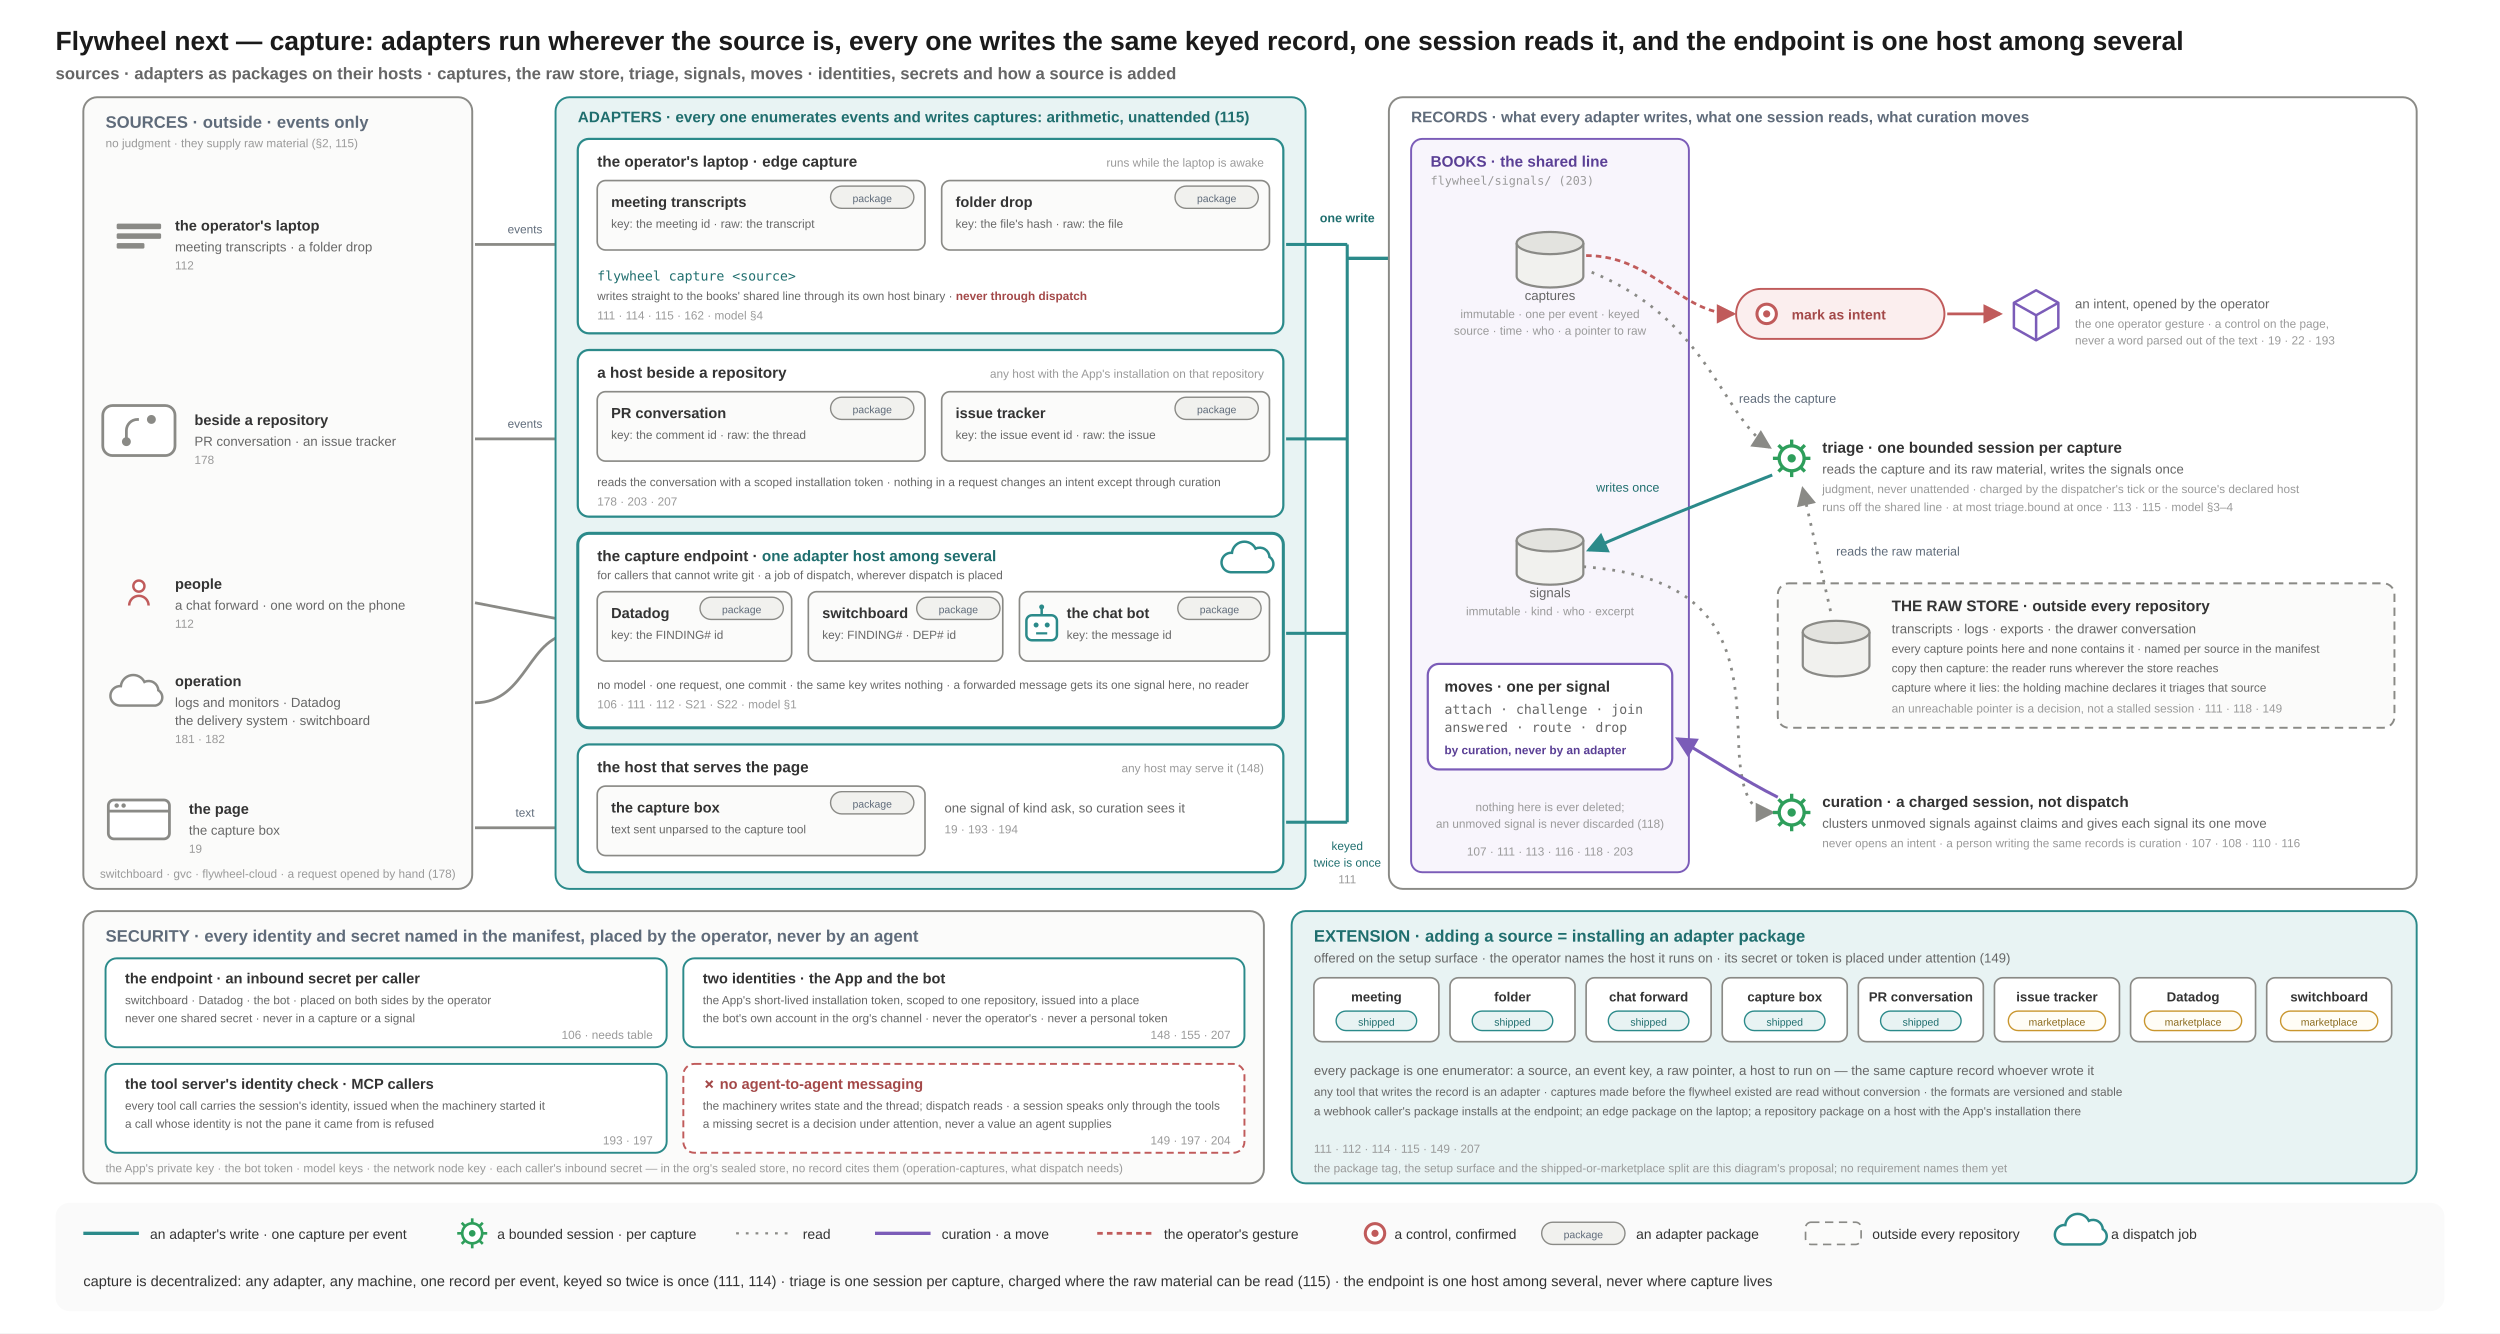
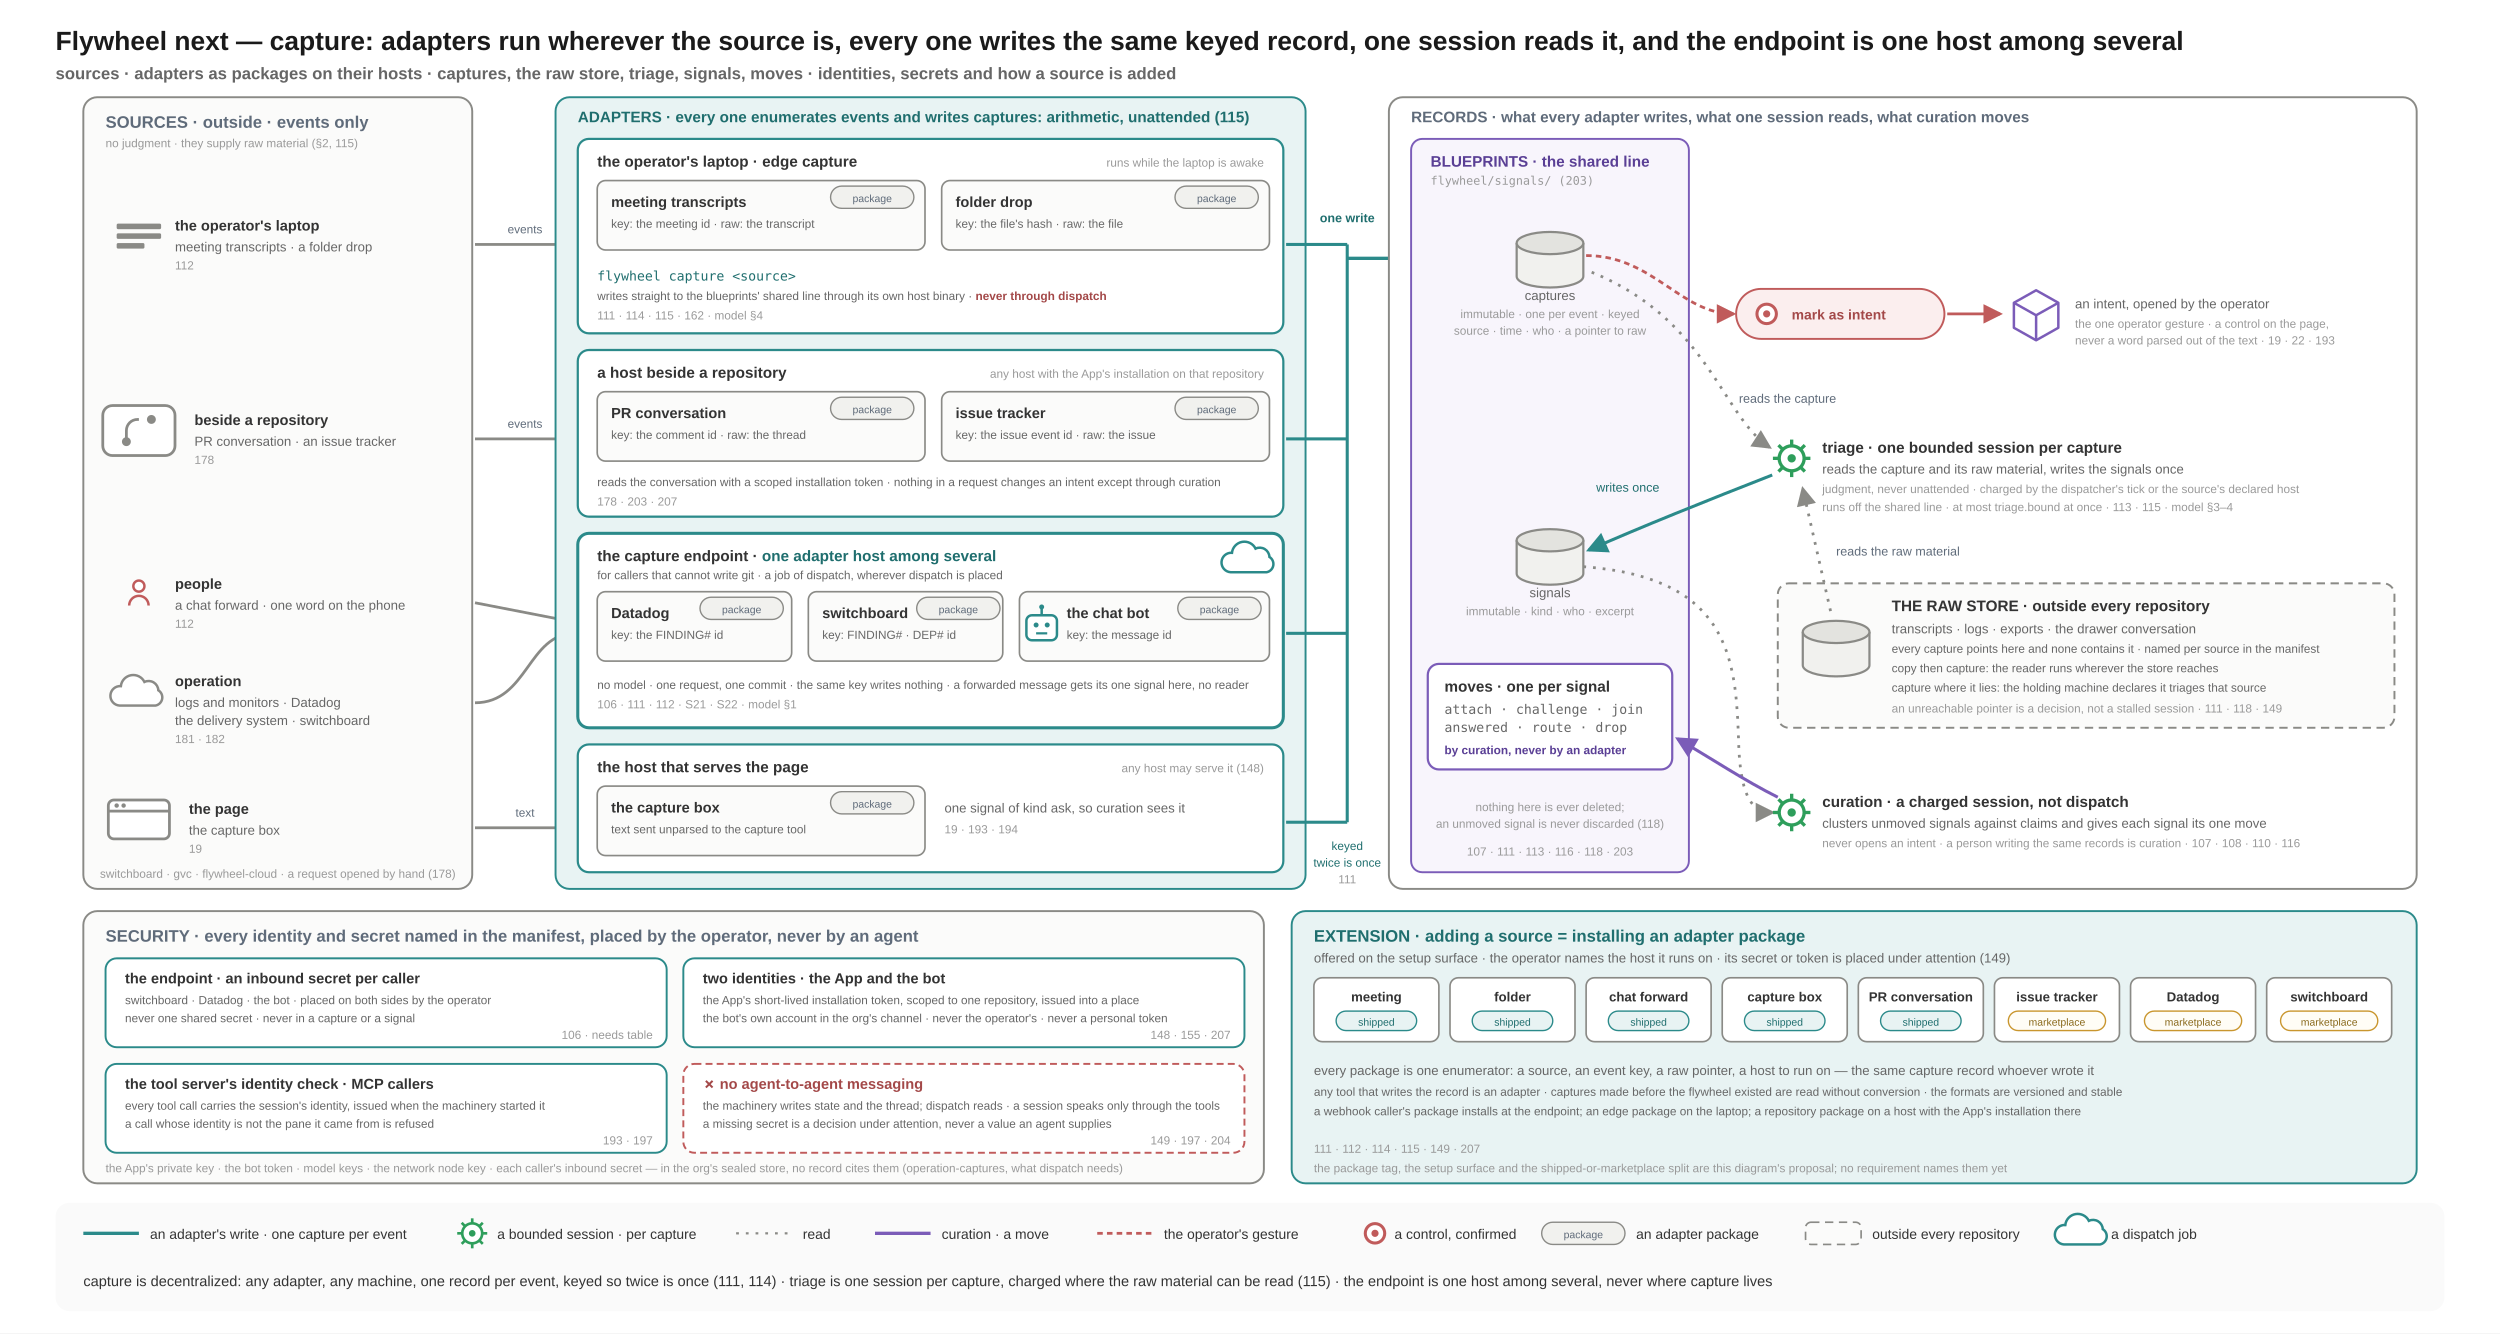
<svg xmlns="http://www.w3.org/2000/svg" viewBox="0 0 1800 960" font-family="-apple-system, 'Helvetica Neue', Arial, sans-serif">
  <defs>
    <marker id="mN" viewBox="0 0 10 10" refX="8.5" refY="5" markerWidth="7" markerHeight="7" orient="auto-start-reverse">
      <path d="M0 0L10 5L0 10z" fill="#8a8a86" />
    </marker>
    <marker id="mR" viewBox="0 0 10 10" refX="8.5" refY="5" markerWidth="7" markerHeight="7" orient="auto-start-reverse">
      <path d="M0 0L10 5L0 10z" fill="#c05b5b" />
    </marker>
    <marker id="mP" viewBox="0 0 10 10" refX="8.5" refY="5" markerWidth="7" markerHeight="7" orient="auto-start-reverse">
      <path d="M0 0L10 5L0 10z" fill="#7b5cb8" />
    </marker>
    <marker id="mT" viewBox="0 0 10 10" refX="8.5" refY="5" markerWidth="7" markerHeight="7" orient="auto-start-reverse">
      <path d="M0 0L10 5L0 10z" fill="#2b8a8a" />
    </marker>
    <g id="gear">
      <circle r="9" fill="#fff" stroke="currentColor" stroke-width="2.4" />
      <circle r="3" fill="currentColor" />
      <g stroke="currentColor" stroke-width="2.4">
        <line y1="-9" y2="-13.5" />
        <line y1="9" y2="13.5" />
        <line x1="-9" x2="-13.5" />
        <line x1="9" x2="13.5" />
        <line x1="-6.4" y1="-6.4" x2="-9.5" y2="-9.5" />
        <line x1="6.4" y1="6.4" x2="9.5" y2="9.5" />
        <line x1="-6.4" y1="6.4" x2="-9.5" y2="9.5" />
        <line x1="6.4" y1="-6.4" x2="9.5" y2="-9.5" />
      </g>
    </g>
    <g id="repo">
      <rect x="-26" y="-18" width="52" height="36" rx="7" fill="#fff" stroke="currentColor" stroke-width="2" />
      <circle cx="-9" cy="8" r="3.2" fill="currentColor" />
      <circle cx="9" cy="-8" r="3.2" fill="currentColor" />
      <path d="M -9 8 v-8 a 8 8 0 0 1 8 -8 h 1" fill="none" stroke="currentColor" stroke-width="2" />
    </g>
    <g id="person">
      <circle cy="-6" r="4" fill="#fff" stroke="currentColor" stroke-width="1.8" />
      <path d="M -7 8 a 7 7 0 0 1 14 0" fill="none" stroke="currentColor" stroke-width="1.8" />
    </g>
    <g id="people">
      <circle cy="-5" r="4" fill="none" stroke="currentColor" stroke-width="1.8" />
      <path d="M -8 9 a 8 7 0 0 1 16 0" fill="none" stroke="currentColor" stroke-width="1.8" />
    </g>
    <g id="browser">
      <rect x="-22" y="-14" width="44" height="28" rx="4" fill="#fff" stroke="currentColor" stroke-width="2" />
      <line x1="-22" y1="-6" x2="22" y2="-6" stroke="currentColor" stroke-width="2" />
      <circle cx="-16" cy="-10" r="1.6" fill="currentColor" />
      <circle cx="-11" cy="-10" r="1.6" fill="currentColor" />
    </g>
    <g id="cyl">
      <path d="M -24 -11 L -24 13 A 24 8 0 0 0 24 13 L 24 -11" fill="#f1f1ee" stroke="#8a8a86" stroke-width="1.6" />
      <ellipse cx="0" cy="-11" rx="24" ry="8" fill="#e3e3df" stroke="#8a8a86" stroke-width="1.6" />
    </g>
    <g id="marker">
      <circle r="7" fill="#fff" stroke="currentColor" stroke-width="2.2" />
      <circle r="2.6" fill="currentColor" />
    </g>
    <g id="rows" fill="#8a8a86">
      <rect x="-16" y="-9" width="32" height="4" rx="1" />
      <rect x="-16" y="-2" width="32" height="4" rx="1" />
      <rect x="-16" y="5" width="20" height="4" rx="1" />
    </g>
    <g id="cube" stroke="currentColor" stroke-width="1.8" stroke-linejoin="round">
      <path d="M -16 -8 L 0 -17 L 16 -8 L 16 10 L 0 19 L -16 10 Z" fill="#fff" />
      <path d="M -16 -8 L 0 1 L 16 -8 M 0 1 L 0 19" fill="none" />
    </g>
    <g id="cloud" fill="#fff" stroke="currentColor" stroke-width="1.8">
      <path d="M -14 8 a 7 7 0 0 1 1 -14 a 9 9 0 0 1 17 -3 a 7 7 0 0 1 10 6 a 6 6 0 0 1 -2 11 z" />
    </g>
    <g id="pkg">
      <rect x="-30" y="-8" width="60" height="16" rx="8" fill="#f1f1ee" stroke="#8a8a86" stroke-width="1" />
      <text y="3.5" font-size="7.5" fill="#5f6b7a" text-anchor="middle" font-family="-apple-system, 'Helvetica Neue', Arial, sans-serif">package</text>
    </g>
    <g id="bot">
      <rect x="-11" y="-9" width="22" height="18" rx="4" fill="#fff" stroke="currentColor" stroke-width="1.8" />
      <circle cx="-4" cy="-2" r="1.8" fill="currentColor" />
      <circle cx="4" cy="-2" r="1.8" fill="currentColor" />
      <line x1="-4" y1="4" x2="4" y2="4" stroke="currentColor" stroke-width="1.6" />
      <line x1="0" y1="-9" x2="0" y2="-14" stroke="currentColor" stroke-width="1.8" />
      <circle cy="-15" r="1.8" fill="currentColor" />
    </g>
  </defs>
  <rect width="1800" height="960" fill="#fff" />
  <text x="40" y="36" font-size="19" font-weight="700" fill="#1a1a1a">Flywheel next — capture: adapters run wherever the source is, every one writes the same keyed record, one session reads it, and the endpoint is one host among several</text>
  <text x="40" y="57" font-size="12" font-weight="700" fill="#666">sources · adapters as packages on their hosts · captures, the raw store, triage, signals, moves · identities, secrets and how a source is added</text>
  <rect x="60" y="70" width="280" height="570" rx="10" fill="#fbfbfa" stroke="#8a8a86" stroke-width="1.4" />
  <text x="76" y="92" font-size="12" font-weight="700" fill="#5f6b7a">SOURCES · outside · events only</text>
  <text x="76" y="106" font-size="8.5" fill="#999">no judgment · they supply raw material (§2, 115)</text>
  <use href="#rows" x="100" y="170" color="#8a8a86" />
  <text x="126" y="166" font-size="10.5" font-weight="700" fill="#333">the operator's laptop</text>
  <text x="126" y="181" font-size="9.5" fill="#666">meeting transcripts · a folder drop</text>
  <text x="126" y="194" font-size="8.5" fill="#999">112</text>
  <use href="#repo" x="100" y="310" color="#8a8a86" />
  <text x="140" y="306" font-size="10.5" font-weight="700" fill="#333">beside a repository</text>
  <text x="140" y="321" font-size="9.5" fill="#666">PR conversation · an issue tracker</text>
  <text x="140" y="334" font-size="8.5" fill="#999">178</text>
  <use href="#person" x="100" y="428" color="#c05b5b" />
  <text x="126" y="424" font-size="10.5" font-weight="700" fill="#333">people</text>
  <text x="126" y="439" font-size="9.5" fill="#666">a chat forward · one word on the phone</text>
  <text x="126" y="452" font-size="8.5" fill="#999">112</text>
  <use href="#cloud" x="100" y="500" color="#8a8a86" />
  <text x="126" y="494" font-size="10.5" font-weight="700" fill="#333">operation</text>
  <text x="126" y="509" font-size="9.5" fill="#666">logs and monitors · Datadog</text>
  <text x="126" y="522" font-size="9.5" fill="#666">the delivery system · switchboard</text>
  <text x="126" y="535" font-size="8.5" fill="#999">181 · 182</text>
  <use href="#browser" x="100" y="590" color="#8a8a86" />
  <text x="136" y="586" font-size="10.5" font-weight="700" fill="#333">the page</text>
  <text x="136" y="601" font-size="9.5" fill="#666">the capture box</text>
  <text x="136" y="614" font-size="8.5" fill="#999">19</text>
  <text x="200" y="632" font-size="8.5" fill="#999" text-anchor="middle">switchboard · gvc · flywheel-cloud · a request opened by hand (178)</text>
  <path d="M 342 176 L 414 176" fill="none" stroke="#8a8a86" stroke-width="2" marker-end="url(#mN)" />
  <path d="M 342 316 L 414 316" fill="none" stroke="#8a8a86" stroke-width="2" marker-end="url(#mN)" />
  <path d="M 342 434 L 414 448" fill="none" stroke="#8a8a86" stroke-width="2" marker-end="url(#mN)" />
  <path d="M 342 506 C 380 506, 380 456, 414 456" fill="none" stroke="#8a8a86" stroke-width="2" marker-end="url(#mN)" />
  <path d="M 342 596 L 414 596" fill="none" stroke="#8a8a86" stroke-width="2" marker-end="url(#mN)" />
  <text x="378" y="168" font-size="8.5" fill="#5f6b7a" text-anchor="middle">events</text>
  <text x="378" y="308" font-size="8.5" fill="#5f6b7a" text-anchor="middle">events</text>
  <text x="378" y="588" font-size="8.5" fill="#5f6b7a" text-anchor="middle">text</text>
  <rect x="400" y="70" width="540" height="570" rx="10" fill="#e8f3f3" stroke="#2b8a8a" stroke-width="1.4" />
  <text x="416" y="88" font-size="11" font-weight="700" fill="#1f6e6e">ADAPTERS · every one enumerates events and writes captures: arithmetic, unattended (115)</text>
  <rect x="416" y="100" width="508" height="140" rx="8" fill="#fff" stroke="#2b8a8a" stroke-width="1.6" />
  <text x="430" y="120" font-size="11" font-weight="700" fill="#333">the operator's laptop · edge capture</text>
  <text x="910" y="120" font-size="8.5" fill="#999" text-anchor="end">runs while the laptop is awake</text>
  <rect x="430" y="130" width="236" height="50" rx="6" fill="#fbfbfa" stroke="#8a8a86" stroke-width="1.2" />
  <text x="440" y="149" font-size="10.5" font-weight="700" fill="#333">meeting transcripts</text>
  <text x="440" y="164" font-size="8.5" fill="#666">key: the meeting id · raw: the transcript</text>
  <use href="#pkg" x="628" y="142" />
  <rect x="678" y="130" width="236" height="50" rx="6" fill="#fbfbfa" stroke="#8a8a86" stroke-width="1.2" />
  <text x="688" y="149" font-size="10.5" font-weight="700" fill="#333">folder drop</text>
  <text x="688" y="164" font-size="8.5" fill="#666">key: the file's hash · raw: the file</text>
  <use href="#pkg" x="876" y="142" />
  <text x="430" y="202" font-size="9.5" font-family="monospace" fill="#1f6e6e">flywheel capture &lt;source&gt;</text>
-   <text x="430" y="216" font-size="8.5" fill="#666">writes straight to the books' shared line through its own host binary · <tspan font-weight="700" fill="#a34848">never through dispatch</tspan>
+   <text x="430" y="216" font-size="8.5" fill="#666">writes straight to the blueprints' shared line through its own host binary · <tspan font-weight="700" fill="#a34848">never through dispatch</tspan>
  </text>
  <text x="430" y="230" font-size="8.5" fill="#999">111 · 114 · 115 · 162 · model §4</text>
  <rect x="416" y="252" width="508" height="120" rx="8" fill="#fff" stroke="#2b8a8a" stroke-width="1.6" />
  <text x="430" y="272" font-size="11" font-weight="700" fill="#333">a host beside a repository</text>
  <text x="910" y="272" font-size="8.5" fill="#999" text-anchor="end">any host with the App's installation on that repository</text>
  <rect x="430" y="282" width="236" height="50" rx="6" fill="#fbfbfa" stroke="#8a8a86" stroke-width="1.2" />
  <text x="440" y="301" font-size="10.5" font-weight="700" fill="#333">PR conversation</text>
  <text x="440" y="316" font-size="8.5" fill="#666">key: the comment id · raw: the thread</text>
  <use href="#pkg" x="628" y="294" />
  <rect x="678" y="282" width="236" height="50" rx="6" fill="#fbfbfa" stroke="#8a8a86" stroke-width="1.2" />
  <text x="688" y="301" font-size="10.5" font-weight="700" fill="#333">issue tracker</text>
  <text x="688" y="316" font-size="8.5" fill="#666">key: the issue event id · raw: the issue</text>
  <use href="#pkg" x="876" y="294" />
  <text x="430" y="350" font-size="8.5" fill="#666">reads the conversation with a scoped installation token · nothing in a request changes an intent except through curation</text>
  <text x="430" y="364" font-size="8.5" fill="#999">178 · 203 · 207</text>
  <rect x="416" y="384" width="508" height="140" rx="8" fill="#fff" stroke="#2b8a8a" stroke-width="2.2" />
  <use href="#cloud" x="900" y="404" color="#2b8a8a" />
  <text x="430" y="404" font-size="11" font-weight="700" fill="#333">the capture endpoint · <tspan fill="#1f6e6e">one adapter host among several</tspan>
  </text>
  <text x="430" y="417" font-size="8.5" fill="#666">for callers that cannot write git · a job of dispatch, wherever dispatch is placed</text>
  <rect x="430" y="426" width="140" height="50" rx="6" fill="#fbfbfa" stroke="#8a8a86" stroke-width="1.2" />
  <text x="440" y="445" font-size="10.5" font-weight="700" fill="#333">Datadog</text>
  <text x="440" y="460" font-size="8.5" fill="#666">key: the FINDING# id</text>
  <use href="#pkg" x="534" y="438" />
  <rect x="582" y="426" width="140" height="50" rx="6" fill="#fbfbfa" stroke="#8a8a86" stroke-width="1.2" />
  <text x="592" y="445" font-size="10.5" font-weight="700" fill="#333">switchboard</text>
  <text x="592" y="460" font-size="8.5" fill="#666">key: FINDING# · DEP# id</text>
  <use href="#pkg" x="690" y="438" />
  <rect x="734" y="426" width="180" height="50" rx="6" fill="#fbfbfa" stroke="#8a8a86" stroke-width="1.2" />
  <use href="#bot" x="750" y="452" color="#2b8a8a" />
  <text x="768" y="445" font-size="10.5" font-weight="700" fill="#333">the chat bot</text>
  <text x="768" y="460" font-size="8.5" fill="#666">key: the message id</text>
  <use href="#pkg" x="878" y="438" />
  <text x="430" y="496" font-size="8.5" fill="#666">no model · one request, one commit · the same key writes nothing · a forwarded message gets its one signal here, no reader</text>
  <text x="430" y="510" font-size="8.5" fill="#999">106 · 111 · 112 · S21 · S22 · model §1</text>
  <rect x="416" y="536" width="508" height="92" rx="8" fill="#fff" stroke="#2b8a8a" stroke-width="1.6" />
  <text x="430" y="556" font-size="11" font-weight="700" fill="#333">the host that serves the page</text>
  <text x="910" y="556" font-size="8.5" fill="#999" text-anchor="end">any host may serve it (148)</text>
  <rect x="430" y="566" width="236" height="50" rx="6" fill="#fbfbfa" stroke="#8a8a86" stroke-width="1.2" />
  <text x="440" y="585" font-size="10.5" font-weight="700" fill="#333">the capture box</text>
  <text x="440" y="600" font-size="8.5" fill="#666">text sent unparsed to the capture tool</text>
  <use href="#pkg" x="628" y="578" />
  <text x="680" y="585" font-size="9.5" fill="#666">one signal of kind ask, so curation sees it</text>
  <text x="680" y="600" font-size="8.5" fill="#999">19 · 193 · 194</text>
  <path d="M 926 176 L 970 176" fill="none" stroke="#2b8a8a" stroke-width="2.2" />
  <path d="M 926 316 L 970 316" fill="none" stroke="#2b8a8a" stroke-width="2.2" />
  <path d="M 926 456 L 970 456" fill="none" stroke="#2b8a8a" stroke-width="2.2" />
  <path d="M 926 592 L 970 592" fill="none" stroke="#2b8a8a" stroke-width="2.2" />
  <path d="M 970 592 L 970 176" fill="none" stroke="#2b8a8a" stroke-width="2.2" />
  <path d="M 970 186 L 1088 186" fill="none" stroke="#2b8a8a" stroke-width="2.4" marker-end="url(#mT)" />
  <text x="970" y="160" font-size="9" font-weight="700" fill="#1f6e6e" text-anchor="middle">one write</text>
  <text x="970" y="612" font-size="8.5" fill="#1f6e6e" text-anchor="middle">keyed</text>
  <text x="970" y="624" font-size="8.5" fill="#1f6e6e" text-anchor="middle">twice is once</text>
  <text x="970" y="636" font-size="8.5" fill="#999" text-anchor="middle">111</text>
  <rect x="1000" y="70" width="740" height="570" rx="10" fill="#fff" stroke="#8a8a86" stroke-width="1.4" />
  <text x="1016" y="88" font-size="11" font-weight="700" fill="#5f6b7a">RECORDS · what every adapter writes, what one session reads, what curation moves</text>
  <rect x="1016" y="100" width="200" height="528" rx="8" fill="#f8f5fc" stroke="#7b5cb8" stroke-width="1.4" />
-   <text x="1030" y="120" font-size="11" font-weight="700" fill="#5a3f95">BOOKS · the shared line</text>
+   <text x="1030" y="120" font-size="11" font-weight="700" fill="#5a3f95">BLUEPRINTS · the shared line</text>
  <text x="1030" y="133" font-size="8.5" font-family="monospace" fill="#999">flywheel/signals/ (203)</text>
  <use href="#cyl" x="1116" y="186" />
  <text x="1116" y="216" font-size="9.5" fill="#666" text-anchor="middle">captures</text>
  <text x="1116" y="229" font-size="8.5" fill="#999" text-anchor="middle">immutable · one per event · keyed</text>
  <text x="1116" y="241" font-size="8.5" fill="#999" text-anchor="middle">source · time · who · a pointer to raw</text>
  <use href="#cyl" x="1116" y="400" />
  <text x="1116" y="430" font-size="9.5" fill="#666" text-anchor="middle">signals</text>
  <text x="1116" y="443" font-size="8.5" fill="#999" text-anchor="middle">immutable · kind · who · excerpt</text>
  <rect x="1028" y="478" width="176" height="76" rx="8" fill="#fff" stroke="#7b5cb8" stroke-width="1.6" />
  <text x="1040" y="498" font-size="11" font-weight="700" fill="#333">moves · one per signal</text>
  <text x="1040" y="514" font-size="9.5" font-family="monospace" fill="#666">attach · challenge · join</text>
  <text x="1040" y="527" font-size="9.5" font-family="monospace" fill="#666">answered · route · drop</text>
  <text x="1040" y="543" font-size="8.5" font-weight="700" fill="#5a3f95">by curation, never by an adapter</text>
  <text x="1116" y="584" font-size="8.5" fill="#999" text-anchor="middle">nothing here is ever deleted;</text>
  <text x="1116" y="596" font-size="8.5" fill="#999" text-anchor="middle">an unmoved signal is never discarded (118)</text>
  <text x="1116" y="616" font-size="8.5" fill="#999" text-anchor="middle">107 · 111 · 113 · 116 · 118 · 203</text>
  <path d="M 1142 184 C 1190 184, 1210 226, 1248 226" fill="none" stroke="#c05b5b" stroke-width="2" stroke-dasharray="4 3" marker-end="url(#mR)" />
  <rect x="1250" y="208" width="150" height="36" rx="18" fill="#fbeeee" stroke="#c05b5b" stroke-width="1.4" />
  <use href="#marker" x="1272" y="226" color="#c05b5b" />
  <text x="1290" y="230" font-size="10" font-weight="700" fill="#a34848">mark as intent</text>
  <path d="M 1402 226 L 1440 226" fill="none" stroke="#c05b5b" stroke-width="2" marker-end="url(#mR)" />
  <use href="#cube" x="1466" y="226" color="#7b5cb8" />
  <text x="1494" y="222" font-size="9.5" fill="#666">an intent, opened by the operator</text>
  <text x="1494" y="236" font-size="8.5" fill="#999">the one operator gesture · a control on the page,</text>
  <text x="1494" y="248" font-size="8.5" fill="#999">never a word parsed out of the text · 19 · 22 · 193</text>
  <path d="M 1146 196 C 1230 230, 1240 300, 1274 322" fill="none" stroke="#8a8a86" stroke-width="2" stroke-dasharray="2 5" marker-end="url(#mN)" />
  <text x="1252" y="290" font-size="9" fill="#5f6b7a">reads the capture</text>
  <use href="#gear" x="1290" y="330" color="#2e9e5b" />
  <text x="1312" y="326" font-size="11" font-weight="700" fill="#333">triage · one bounded session per capture</text>
  <text x="1312" y="341" font-size="9.5" fill="#666">reads the capture and its raw material, writes the signals once</text>
  <text x="1312" y="355" font-size="8.5" fill="#999">judgment, never unattended · charged by the dispatcher's tick or the source's declared host</text>
  <text x="1312" y="368" font-size="8.5" fill="#999">runs off the shared line · at most triage.bound at once · 113 · 115 · model §3–4</text>
  <path d="M 1276 342 C 1230 360, 1180 380, 1144 396" fill="none" stroke="#2b8a8a" stroke-width="2.2" marker-end="url(#mT)" />
  <text x="1172" y="354" font-size="9" fill="#1f6e6e" text-anchor="middle">writes once</text>
  <rect x="1280" y="420" width="444" height="104" rx="8" fill="#fbfbfa" stroke="#8a8a86" stroke-width="1.4" stroke-dasharray="6 4" />
  <use href="#cyl" x="1322" y="466" />
  <text x="1362" y="440" font-size="11" font-weight="700" fill="#333">THE RAW STORE · outside every repository</text>
  <text x="1362" y="456" font-size="9.5" fill="#666">transcripts · logs · exports · the drawer conversation</text>
  <text x="1362" y="470" font-size="8.5" fill="#666">every capture points here and none contains it · named per source in the manifest</text>
  <text x="1362" y="484" font-size="8.5" fill="#666">copy then capture: the reader runs wherever the store reaches</text>
  <text x="1362" y="498" font-size="8.5" fill="#666">capture where it lies: the holding machine declares it triages that source</text>
  <text x="1362" y="513" font-size="8.5" fill="#999">an unreachable pointer is a decision, not a stalled session · 111 · 118 · 149</text>
  <path d="M 1318 440 L 1298 352" fill="none" stroke="#8a8a86" stroke-width="2" stroke-dasharray="2 5" marker-end="url(#mN)" />
  <text x="1322" y="400" font-size="9" fill="#5f6b7a">reads the raw material</text>
  <path d="M 1140 408 C 1250 416, 1250 480, 1252 540 C 1254 575, 1262 585, 1276 585" fill="none" stroke="#8a8a86" stroke-width="2" stroke-dasharray="2 5" marker-end="url(#mN)" />
  <use href="#gear" x="1290" y="585" color="#2e9e5b" />
  <text x="1312" y="581" font-size="11" font-weight="700" fill="#333">curation · a charged session, not dispatch</text>
  <text x="1312" y="596" font-size="9.5" fill="#666">clusters unmoved signals against claims and gives each signal its one move</text>
  <text x="1312" y="610" font-size="8.5" fill="#999">never opens an intent · a person writing the same records is curation · 107 · 108 · 110 · 116</text>
  <path d="M 1280 574 C 1256 562, 1232 546, 1208 532" fill="none" stroke="#7b5cb8" stroke-width="2.2" marker-end="url(#mP)" />
  <rect x="60" y="656" width="850" height="196" rx="10" fill="#fbfbfa" stroke="#8a8a86" stroke-width="1.4" />
  <text x="76" y="678" font-size="12" font-weight="700" fill="#5f6b7a">SECURITY · every identity and secret named in the manifest, placed by the operator, never by an agent</text>
  <rect x="76" y="690" width="404" height="64" rx="8" fill="#fff" stroke="#2b8a8a" stroke-width="1.4" />
  <text x="90" y="708" font-size="10.5" font-weight="700" fill="#333">the endpoint · an inbound secret per caller</text>
  <text x="90" y="723" font-size="8.5" fill="#666">switchboard · Datadog · the bot · placed on both sides by the operator</text>
  <text x="90" y="736" font-size="8.5" fill="#666">never one shared secret · never in a capture or a signal</text>
  <text x="470" y="748" font-size="8.5" fill="#999" text-anchor="end">106 · needs table</text>
  <rect x="492" y="690" width="404" height="64" rx="8" fill="#fff" stroke="#2b8a8a" stroke-width="1.4" />
  <text x="506" y="708" font-size="10.5" font-weight="700" fill="#333">two identities · the App and the bot</text>
  <text x="506" y="723" font-size="8.5" fill="#666">the App's short-lived installation token, scoped to one repository, issued into a place</text>
  <text x="506" y="736" font-size="8.5" fill="#666">the bot's own account in the org's channel · never the operator's · never a personal token</text>
  <text x="886" y="748" font-size="8.5" fill="#999" text-anchor="end">148 · 155 · 207</text>
  <rect x="76" y="766" width="404" height="64" rx="8" fill="#fff" stroke="#2b8a8a" stroke-width="1.4" />
  <text x="90" y="784" font-size="10.5" font-weight="700" fill="#333">the tool server's identity check · MCP callers</text>
  <text x="90" y="799" font-size="8.5" fill="#666">every tool call carries the session's identity, issued when the machinery started it</text>
  <text x="90" y="812" font-size="8.5" fill="#666">a call whose identity is not the pane it came from is refused</text>
  <text x="470" y="824" font-size="8.5" fill="#999" text-anchor="end">193 · 197</text>
  <rect x="492" y="766" width="404" height="64" rx="8" fill="#fff" stroke="#c05b5b" stroke-width="1.4" stroke-dasharray="5 3" />
  <text x="506" y="784" font-size="10.5" font-weight="700" fill="#a34848">✗ no agent-to-agent messaging</text>
  <text x="506" y="799" font-size="8.5" fill="#666">the machinery writes state and the thread; dispatch reads · a session speaks only through the tools</text>
  <text x="506" y="812" font-size="8.5" fill="#666">a missing secret is a decision under attention, never a value an agent supplies</text>
  <text x="886" y="824" font-size="8.5" fill="#999" text-anchor="end">149 · 197 · 204</text>
  <text x="76" y="844" font-size="8.5" fill="#999">the App's private key · the bot token · model keys · the network node key · each caller's inbound secret — in the org's sealed store, no record cites them (operation-captures, what dispatch needs)</text>
  <rect x="930" y="656" width="810" height="196" rx="10" fill="#e8f3f3" stroke="#2b8a8a" stroke-width="1.4" />
  <text x="946" y="678" font-size="12" font-weight="700" fill="#1f6e6e">EXTENSION · adding a source = installing an adapter package</text>
  <text x="946" y="693" font-size="9.5" fill="#666">offered on the setup surface · the operator names the host it runs on · its secret or token is placed under attention (149)</text>
  <rect x="946" y="704" width="90" height="46" rx="6" fill="#fff" stroke="#8a8a86" stroke-width="1.2" />
  <text x="991" y="721" font-size="9.5" font-weight="700" fill="#333" text-anchor="middle">meeting</text>
  <rect x="962" y="728" width="58" height="14" rx="7" fill="#e8f3f3" stroke="#2b8a8a" stroke-width="1" />
  <text x="991" y="738.5" font-size="7.5" fill="#1f6e6e" text-anchor="middle">shipped</text>
  <rect x="1044" y="704" width="90" height="46" rx="6" fill="#fff" stroke="#8a8a86" stroke-width="1.2" />
  <text x="1089" y="721" font-size="9.5" font-weight="700" fill="#333" text-anchor="middle">folder</text>
  <rect x="1060" y="728" width="58" height="14" rx="7" fill="#e8f3f3" stroke="#2b8a8a" stroke-width="1" />
  <text x="1089" y="738.5" font-size="7.5" fill="#1f6e6e" text-anchor="middle">shipped</text>
  <rect x="1142" y="704" width="90" height="46" rx="6" fill="#fff" stroke="#8a8a86" stroke-width="1.2" />
  <text x="1187" y="721" font-size="9.5" font-weight="700" fill="#333" text-anchor="middle">chat forward</text>
  <rect x="1158" y="728" width="58" height="14" rx="7" fill="#e8f3f3" stroke="#2b8a8a" stroke-width="1" />
  <text x="1187" y="738.5" font-size="7.5" fill="#1f6e6e" text-anchor="middle">shipped</text>
  <rect x="1240" y="704" width="90" height="46" rx="6" fill="#fff" stroke="#8a8a86" stroke-width="1.2" />
  <text x="1285" y="721" font-size="9.5" font-weight="700" fill="#333" text-anchor="middle">capture box</text>
  <rect x="1256" y="728" width="58" height="14" rx="7" fill="#e8f3f3" stroke="#2b8a8a" stroke-width="1" />
  <text x="1285" y="738.5" font-size="7.5" fill="#1f6e6e" text-anchor="middle">shipped</text>
  <rect x="1338" y="704" width="90" height="46" rx="6" fill="#fff" stroke="#8a8a86" stroke-width="1.2" />
  <text x="1383" y="721" font-size="9.5" font-weight="700" fill="#333" text-anchor="middle">PR conversation</text>
  <rect x="1354" y="728" width="58" height="14" rx="7" fill="#e8f3f3" stroke="#2b8a8a" stroke-width="1" />
  <text x="1383" y="738.5" font-size="7.5" fill="#1f6e6e" text-anchor="middle">shipped</text>
  <rect x="1436" y="704" width="90" height="46" rx="6" fill="#fff" stroke="#8a8a86" stroke-width="1.2" />
  <text x="1481" y="721" font-size="9.5" font-weight="700" fill="#333" text-anchor="middle">issue tracker</text>
  <rect x="1446" y="728" width="70" height="14" rx="7" fill="#fffdf6" stroke="#c9962e" stroke-width="1" />
  <text x="1481" y="738.5" font-size="7.5" fill="#8a6a1d" text-anchor="middle">marketplace</text>
  <rect x="1534" y="704" width="90" height="46" rx="6" fill="#fff" stroke="#8a8a86" stroke-width="1.2" />
  <text x="1579" y="721" font-size="9.5" font-weight="700" fill="#333" text-anchor="middle">Datadog</text>
  <rect x="1544" y="728" width="70" height="14" rx="7" fill="#fffdf6" stroke="#c9962e" stroke-width="1" />
  <text x="1579" y="738.5" font-size="7.5" fill="#8a6a1d" text-anchor="middle">marketplace</text>
  <rect x="1632" y="704" width="90" height="46" rx="6" fill="#fff" stroke="#8a8a86" stroke-width="1.2" />
  <text x="1677" y="721" font-size="9.5" font-weight="700" fill="#333" text-anchor="middle">switchboard</text>
  <rect x="1642" y="728" width="70" height="14" rx="7" fill="#fffdf6" stroke="#c9962e" stroke-width="1" />
  <text x="1677" y="738.5" font-size="7.5" fill="#8a6a1d" text-anchor="middle">marketplace</text>
  <text x="946" y="774" font-size="9.5" fill="#666">every package is one enumerator: a source, an event key, a raw pointer, a host to run on — the same capture record whoever wrote it</text>
  <text x="946" y="789" font-size="8.5" fill="#666">any tool that writes the record is an adapter · captures made before the flywheel existed are read without conversion · the formats are versioned and stable</text>
  <text x="946" y="803" font-size="8.5" fill="#666">a webhook caller's package installs at the endpoint; an edge package on the laptop; a repository package on a host with the App's installation there</text>
  <text x="946" y="830" font-size="8.5" fill="#999">111 · 112 · 114 · 115 · 149 · 207</text>
  <text x="946" y="844" font-size="8.5" fill="#999">the package tag, the setup surface and the shipped-or-marketplace split are this diagram's proposal; no requirement names them yet</text>
  <rect x="40" y="866" width="1720" height="78" rx="10" fill="#fafafa" />
  <line x1="60" y1="888" x2="100" y2="888" stroke="#2b8a8a" stroke-width="2.4" />
  <text x="108" y="892" font-size="10" fill="#333">an adapter's write · one capture per event</text>
  <use href="#gear" transform="translate(340,888) scale(0.8)" color="#2e9e5b" />
  <text x="358" y="892" font-size="10" fill="#333">a bounded session · per capture</text>
  <line x1="530" y1="888" x2="570" y2="888" stroke="#8a8a86" stroke-width="1.6" stroke-dasharray="2 5" />
  <text x="578" y="892" font-size="10" fill="#333">read</text>
  <line x1="630" y1="888" x2="670" y2="888" stroke="#7b5cb8" stroke-width="2.4" />
  <text x="678" y="892" font-size="10" fill="#333">curation · a move</text>
  <line x1="790" y1="888" x2="830" y2="888" stroke="#c05b5b" stroke-width="2" stroke-dasharray="4 3" />
  <text x="838" y="892" font-size="10" fill="#333">the operator's gesture</text>
  <use href="#marker" x="990" y="888" color="#c05b5b" />
  <text x="1004" y="892" font-size="10" fill="#333">a control, confirmed</text>
  <use href="#pkg" x="1140" y="888" />
  <text x="1178" y="892" font-size="10" fill="#333">an adapter package</text>
  <rect x="1300" y="880" width="40" height="16" rx="4" fill="#fbfbfa" stroke="#8a8a86" stroke-width="1.2" stroke-dasharray="6 4" />
  <text x="1348" y="892" font-size="10" fill="#333">outside every repository</text>
  <use href="#cloud" x="1500" y="888" color="#2b8a8a" />
  <text x="1520" y="892" font-size="10" fill="#333">a dispatch job</text>
  <text x="60" y="926" font-size="10.5" fill="#333">capture is decentralized: any adapter, any machine, one record per event, keyed so twice is once (111, 114) · triage is one session per capture, charged where the raw material can be read (115) · the endpoint is one host among several, never where capture lives</text>
</svg>
